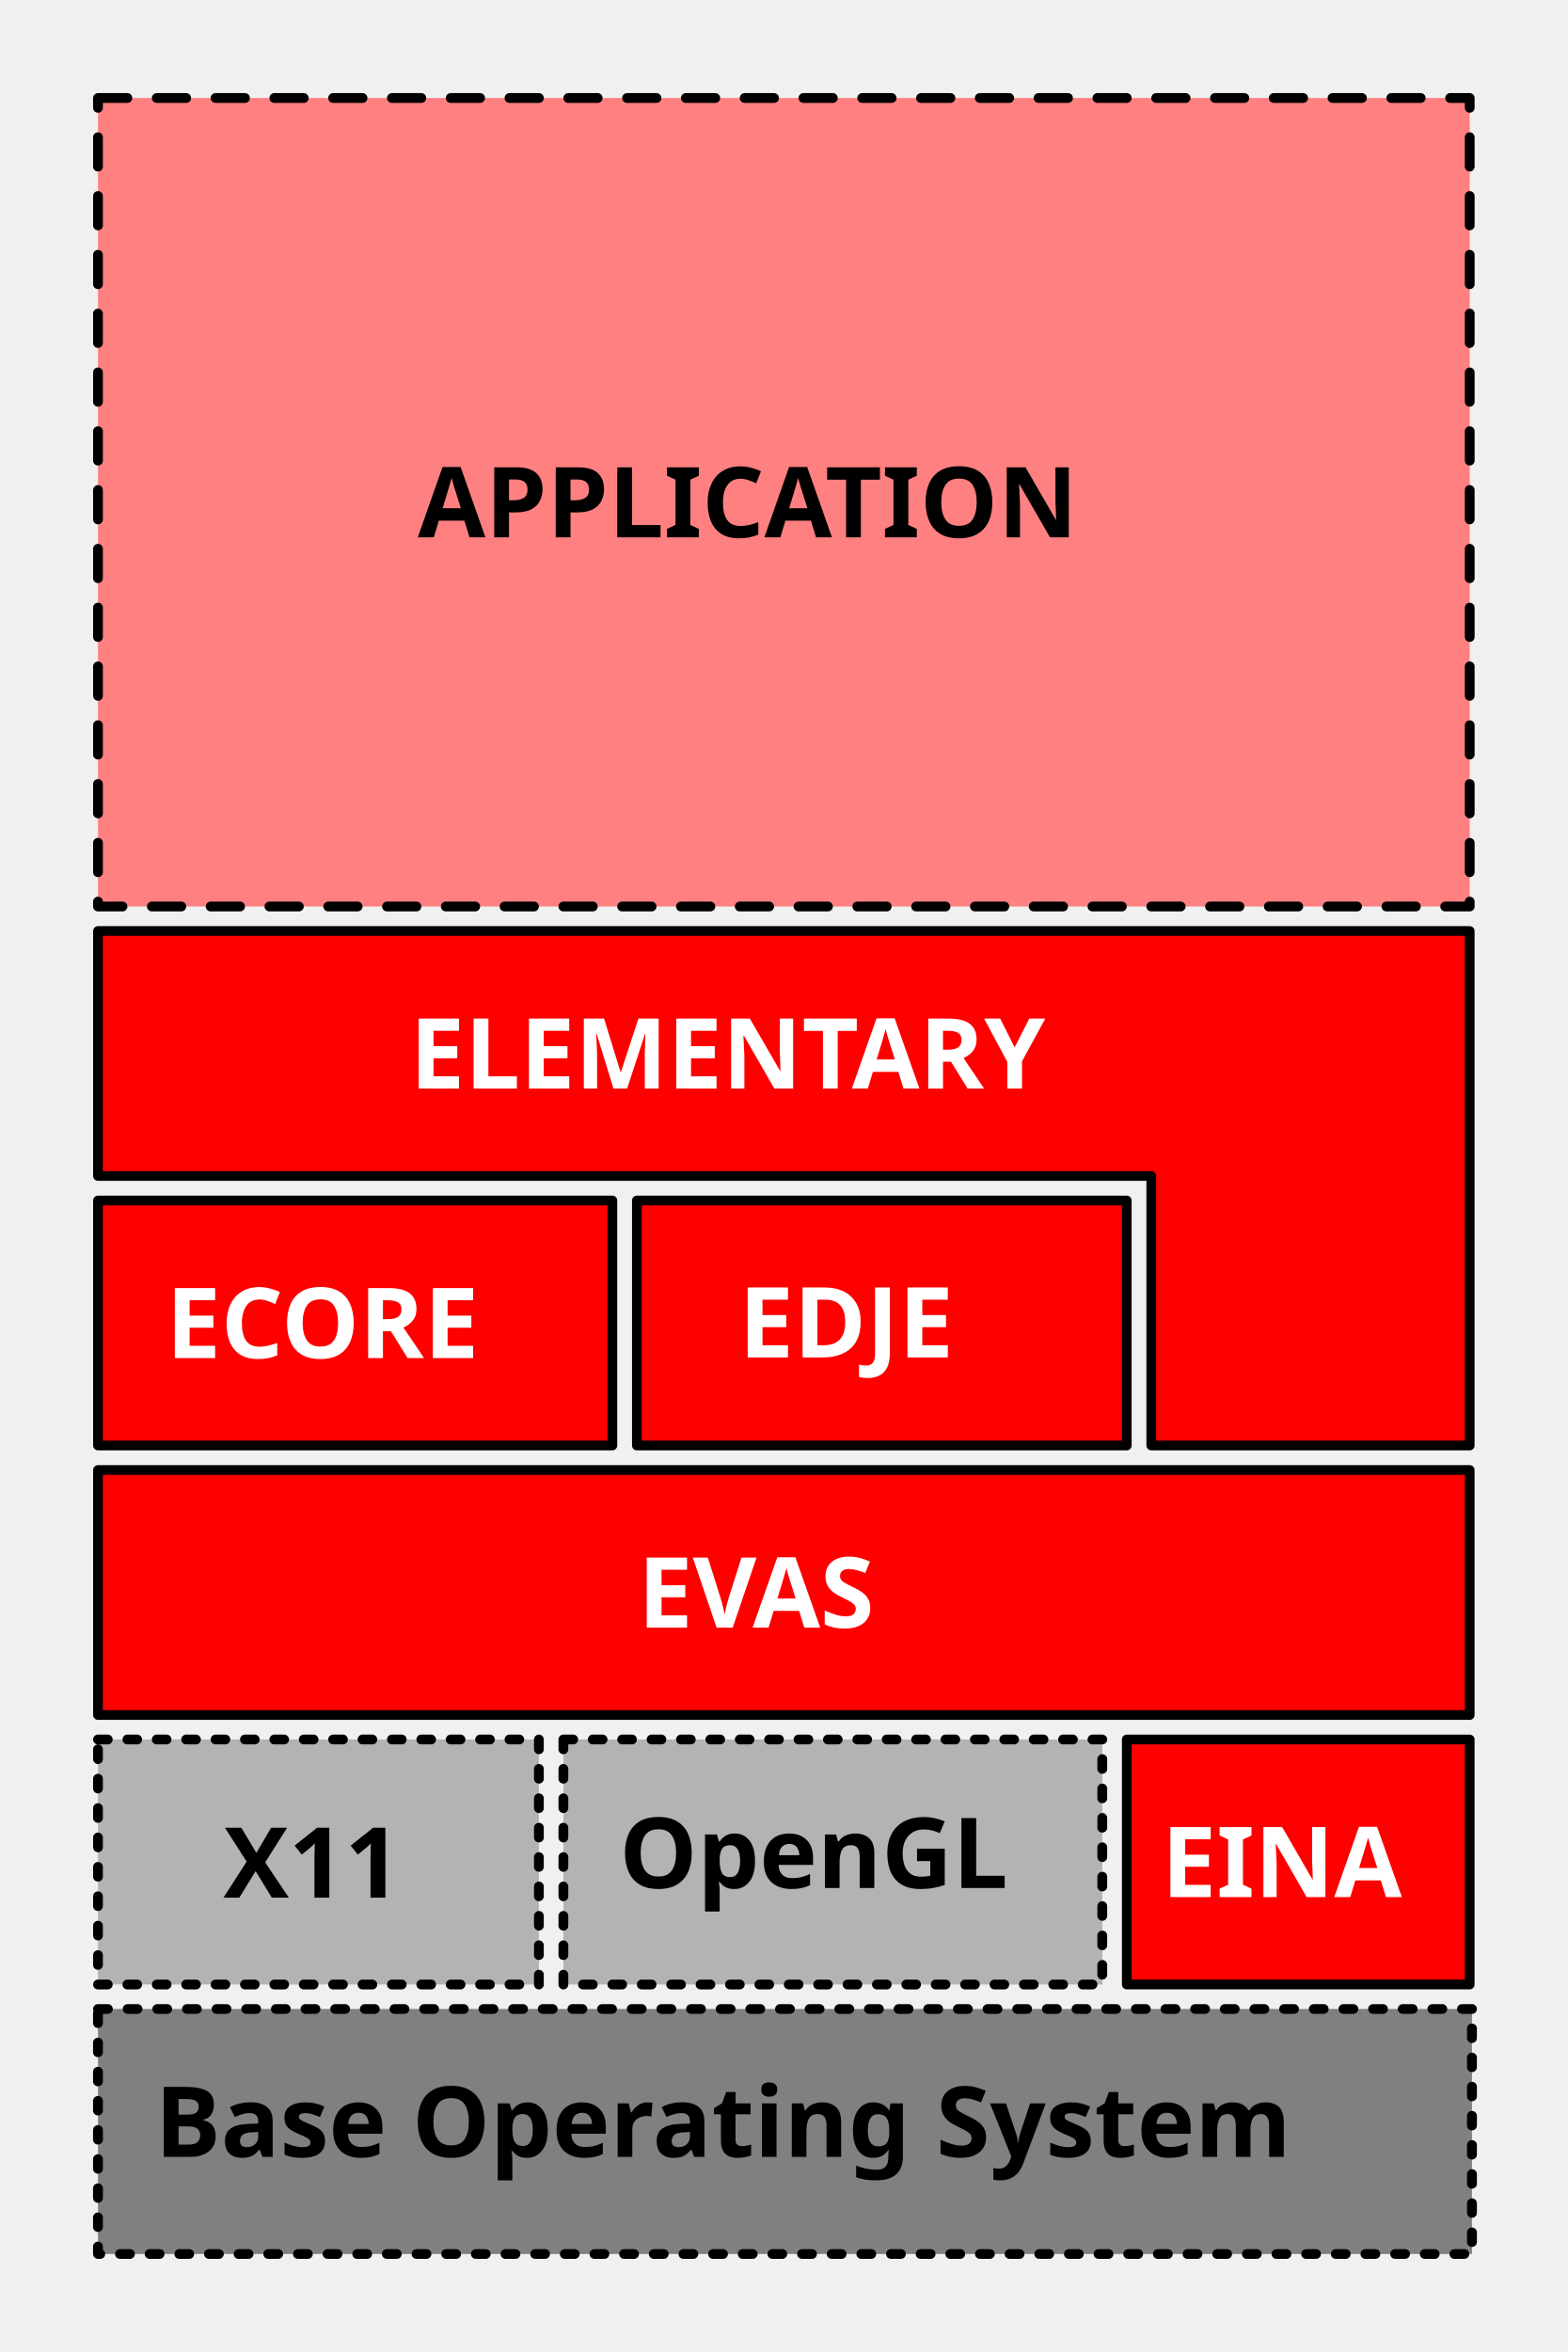
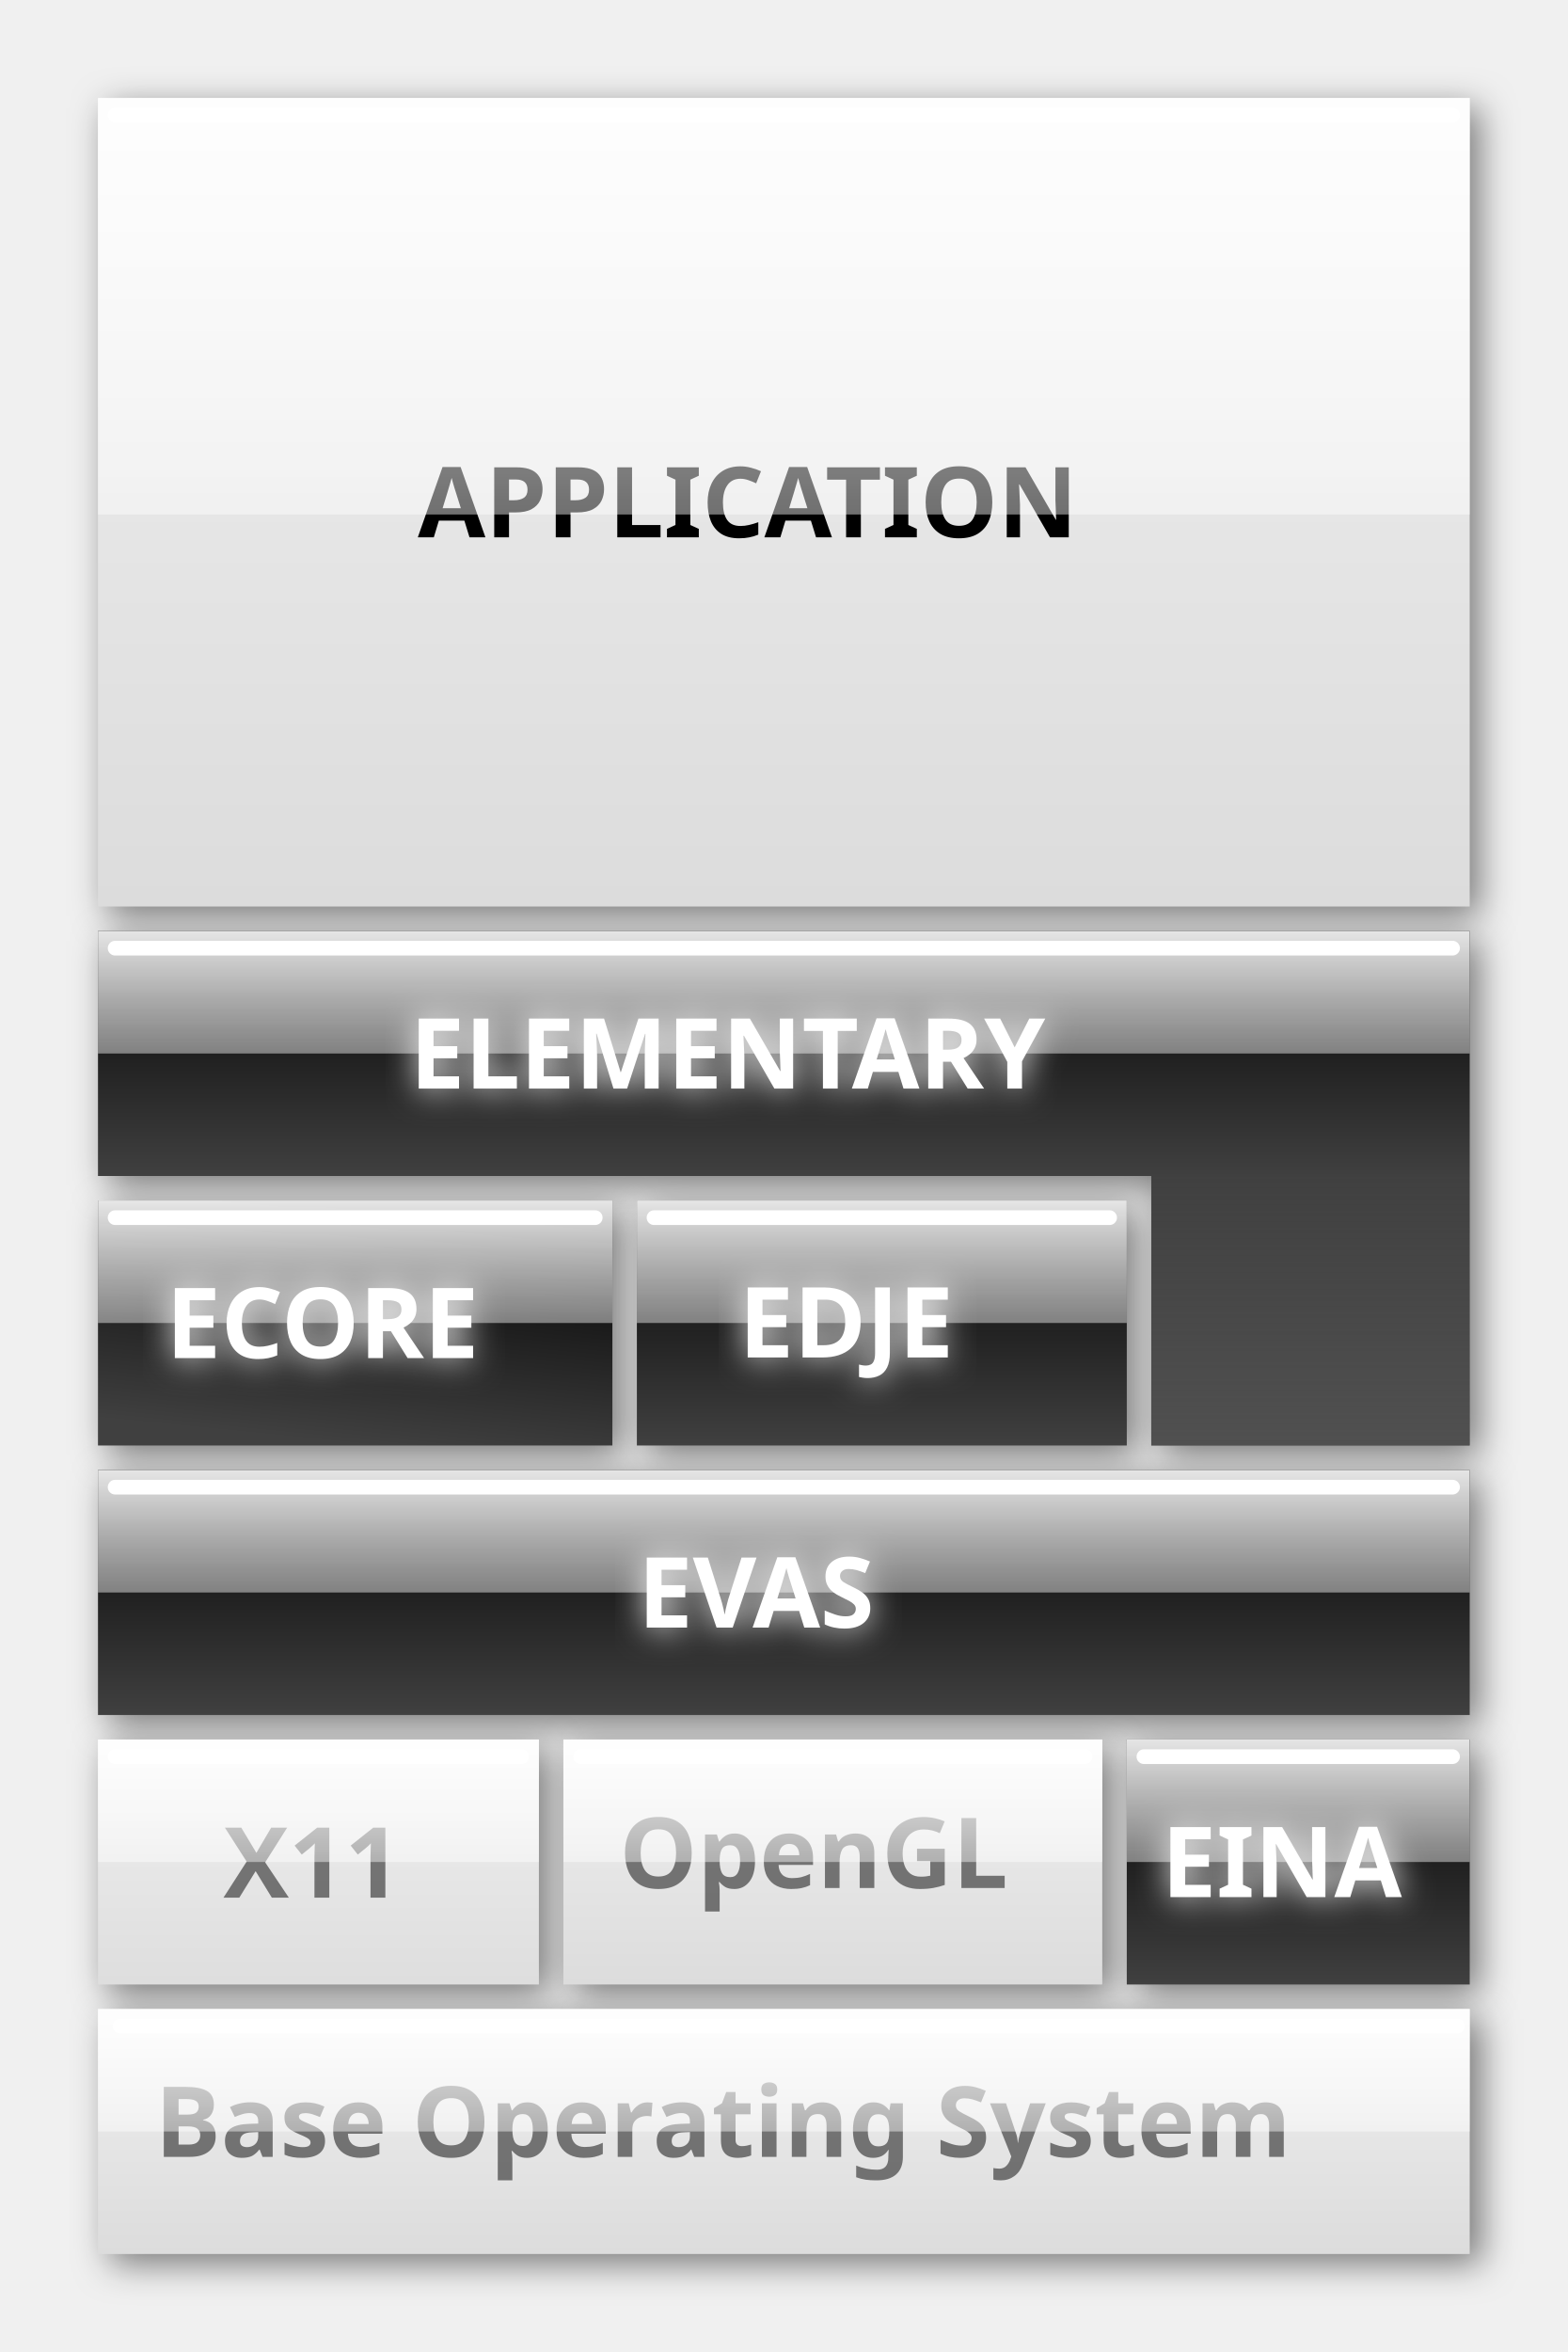
- <svg xmlns="http://www.w3.org/2000/svg" width="320" height="480" id="svg2383" version="1.0">
+ <svg xmlns="http://www.w3.org/2000/svg" xmlns:xlink="http://www.w3.org/1999/xlink" width="320" height="480" id="svg2383" version="1.0">
  <defs id="defs2385">
-     </defs>
+     <linearGradient id="linearGradient3910">
+       <stop style="stop-color:#606060;stop-opacity:1;" offset="0" id="stop3912" />
+       <stop style="stop-color:#606060;stop-opacity:0;" offset="1" id="stop3914" />
+     </linearGradient>
+     <linearGradient id="linearGradient3868">
+       <stop style="stop-color:#404040;stop-opacity:1;" offset="0" id="stop3870" />
+       <stop style="stop-color:#000000;stop-opacity:1;" offset="1" id="stop3872" />
+     </linearGradient>
+     <linearGradient id="linearGradient3596">
+       <stop style="stop-color:#ffffff;stop-opacity:1;" offset="0" id="stop3598" />
+       <stop style="stop-color:#ffffff;stop-opacity:0;" offset="1" id="stop3600" />
+     </linearGradient>
+     <linearGradient id="linearGradient3586">
+       <stop style="stop-color:#f0f0f0;stop-opacity:1;" offset="0" id="stop3588" />
+       <stop style="stop-color:#dcdcdc;stop-opacity:1;" offset="1" id="stop3590" />
+     </linearGradient>
+     <linearGradient xlink:href="#linearGradient3586" id="linearGradient3592" x1="150" y1="20" x2="150" y2="185" gradientUnits="userSpaceOnUse" />
+     <linearGradient xlink:href="#linearGradient3596" id="linearGradient3602" x1="160" y1="20" x2="160" y2="185" gradientUnits="userSpaceOnUse" />
+     <linearGradient xlink:href="#linearGradient3586" id="linearGradient3614" x1="155" y1="410" x2="300.458" y2="435" gradientUnits="userSpaceOnUse" />
+     <linearGradient xlink:href="#linearGradient3586" id="linearGradient3616" x1="65" y1="355" x2="65" y2="410" gradientUnits="userSpaceOnUse" />
+     <linearGradient xlink:href="#linearGradient3586" id="linearGradient3618" x1="170" y1="355" x2="170" y2="405" gradientUnits="userSpaceOnUse" />
+     <linearGradient xlink:href="#linearGradient3586" id="linearGradient3626" gradientUnits="userSpaceOnUse" x1="155" y1="410" x2="300.458" y2="435" />
+     <linearGradient xlink:href="#linearGradient3586" id="linearGradient3630" gradientUnits="userSpaceOnUse" x1="155" y1="410" x2="300.458" y2="435" gradientTransform="translate(-88.229,4.145276)" />
+     <linearGradient xlink:href="#linearGradient3586" id="linearGradient3633" gradientUnits="userSpaceOnUse" x1="155" y1="404.1" x2="155" y2="455" gradientTransform="matrix(0.9983669,0,0,0.9823248,3.2661418e-2,13.04222)" />
+     <linearGradient xlink:href="#linearGradient3586" id="linearGradient3637" gradientUnits="userSpaceOnUse" x1="65" y1="355" x2="65" y2="410" />
+     <linearGradient xlink:href="#linearGradient3586" id="linearGradient3641" gradientUnits="userSpaceOnUse" x1="65" y1="355" x2="65" y2="410" gradientTransform="translate(-74.2539,-48.75025)" />
+     <linearGradient xlink:href="#linearGradient3586" id="linearGradient3644" gradientUnits="userSpaceOnUse" x1="65" y1="355" x2="65" y2="410" />
+     <filter id="filter3820" x="-0.124" width="1.247" y="-0.173" height="1.346">
+       <feGaussianBlur stdDeviation="3.602" id="feGaussianBlur3822" />
+     </filter>
+     <filter id="filter3824" x="-0.031" width="1.062" y="-0.173" height="1.346">
+       <feGaussianBlur stdDeviation="3.602" id="feGaussianBlur3826" />
+     </filter>
+     <filter id="filter3828" x="-0.082" width="1.165" y="-0.173" height="1.346">
+       <feGaussianBlur stdDeviation="3.602" id="feGaussianBlur3830" />
+     </filter>
+     <filter id="filter3832" x="-0.086" width="1.173" y="-0.173" height="1.346">
+       <feGaussianBlur stdDeviation="3.602" id="feGaussianBlur3834" />
+     </filter>
+     <filter id="filter3836">
+       <feGaussianBlur stdDeviation="3.602" id="feGaussianBlur3838" />
+     </filter>
+     <filter id="filter3840" x="-0.079" width="1.157" y="-0.173" height="1.346">
+       <feGaussianBlur stdDeviation="3.602" id="feGaussianBlur3842" />
+     </filter>
+     <filter id="filter3844" x="-0.031" width="1.062" y="-0.173" height="1.346">
+       <feGaussianBlur stdDeviation="3.602" id="feGaussianBlur3846" />
+     </filter>
+     <filter id="filter3848" x="-0.096" width="1.192" y="-0.173" height="1.346">
+       <feGaussianBlur stdDeviation="3.602" id="feGaussianBlur3850" />
+     </filter>
+     <filter id="filter3852">
+       <feGaussianBlur stdDeviation="3.602" id="feGaussianBlur3854" />
+     </filter>
+     <linearGradient xlink:href="#linearGradient3596" id="linearGradient3858" gradientUnits="userSpaceOnUse" x1="160" y1="20" x2="160" y2="185" gradientTransform="matrix(0.3214286,0,0,0.2941176,13.57143,349.1177)" />
+     <linearGradient xlink:href="#linearGradient3596" id="linearGradient3862" gradientUnits="userSpaceOnUse" gradientTransform="matrix(0.3928572,0,0,0.2941176,107.1429,349.1177)" x1="160" y1="20" x2="160" y2="185" />
+     <linearGradient xlink:href="#linearGradient3596" id="linearGradient3866" gradientUnits="userSpaceOnUse" gradientTransform="matrix(1,0,0,0.2941176,7.2727273e-6,404.1177)" x1="160" y1="20" x2="160" y2="185" />
+     <linearGradient xlink:href="#linearGradient3868" id="linearGradient3874" x1="150" y1="350" x2="150" y2="300" gradientUnits="userSpaceOnUse" />
+     <linearGradient xlink:href="#linearGradient3868" id="linearGradient3882" x1="265" y1="405" x2="265" y2="355" gradientUnits="userSpaceOnUse" />
+     <linearGradient xlink:href="#linearGradient3868" id="linearGradient3890" x1="75" y1="295" x2="80" y2="245" gradientUnits="userSpaceOnUse" />
+     <linearGradient xlink:href="#linearGradient3868" id="linearGradient3898" x1="175" y1="295" x2="175" y2="245" gradientUnits="userSpaceOnUse" />
+     <linearGradient xlink:href="#linearGradient3868" id="linearGradient3906" x1="235" y1="240" x2="235" y2="190" gradientUnits="userSpaceOnUse" />
+     <linearGradient xlink:href="#linearGradient3910" id="linearGradient3916" x1="270" y1="295" x2="270" y2="240" gradientUnits="userSpaceOnUse" />
+     <linearGradient xlink:href="#linearGradient3596" id="linearGradient3920" gradientUnits="userSpaceOnUse" gradientTransform="matrix(0.25,0,0,0.2941176,225,349.1177)" x1="160" y1="20" x2="160" y2="185" />
+     <linearGradient xlink:href="#linearGradient3596" id="linearGradient3924" gradientUnits="userSpaceOnUse" gradientTransform="matrix(1,0,0,0.2941176,0,294.1177)" x1="160" y1="20" x2="160" y2="185" />
+     <linearGradient xlink:href="#linearGradient3596" id="linearGradient3928" gradientUnits="userSpaceOnUse" gradientTransform="matrix(0.375,0,0,0.2941176,12.5,239.1176)" x1="160" y1="20" x2="160" y2="185" />
+     <linearGradient xlink:href="#linearGradient3596" id="linearGradient3932" gradientUnits="userSpaceOnUse" gradientTransform="matrix(0.3571429,0,0,0.2941176,122.8571,239.1176)" x1="160" y1="20" x2="160" y2="185" />
+     <linearGradient xlink:href="#linearGradient3596" id="linearGradient3936" gradientUnits="userSpaceOnUse" gradientTransform="matrix(1,0,0,0.2941176,-8e-6,184.1176)" x1="160" y1="20" x2="160" y2="185" />
+     <filter id="filter4018" x="-0.148" width="1.297" y="-0.547" height="2.095">
+       <feGaussianBlur stdDeviation="3.265" id="feGaussianBlur4020" />
+     </filter>
+     <filter id="filter4022" x="-0.138" width="1.277" y="-0.529" height="2.059">
+       <feGaussianBlur stdDeviation="3.265" id="feGaussianBlur4024" />
+     </filter>
+     <filter id="filter4026" x="-0.052" width="1.105" y="-0.547" height="2.095">
+       <feGaussianBlur stdDeviation="3.265" id="feGaussianBlur4028" />
+     </filter>
+     <filter id="filter4030" x="-0.105" width="1.211" y="-0.529" height="2.058">
+       <feGaussianBlur stdDeviation="3.265" id="feGaussianBlur4032" />
+     </filter>
+     <filter id="filter4034" x="-0.141" width="1.283" y="-0.538" height="2.076">
+       <feGaussianBlur stdDeviation="3.265" id="feGaussianBlur4036" />
+     </filter>
+     <linearGradient xlink:href="#linearGradient3586" id="linearGradient4052" gradientUnits="userSpaceOnUse" x1="170" y1="355" x2="170" y2="405" />
+   </defs>
  <g id="layer1">
-     <rect style="opacity:1;fill:#ff0000;fill-opacity:1;stroke:#000000;stroke-width:1.982;stroke-linecap:round;stroke-linejoin:round;stroke-miterlimit:5;stroke-dasharray:none;stroke-dashoffset:0;stroke-opacity:1" id="rect3222" width="70" height="50" x="230" y="355" />
-     <rect style="opacity:1;fill:#ff0000;fill-opacity:1;stroke:#000000;stroke-width:1.982;stroke-linecap:round;stroke-linejoin:round;stroke-miterlimit:5;stroke-dasharray:none;stroke-dashoffset:0;stroke-opacity:1" id="rect3224" width="280" height="50" x="20" y="300" />
-     <rect style="opacity:1;fill:#ff0000;fill-opacity:1;stroke:#000000;stroke-width:1.982;stroke-linecap:round;stroke-linejoin:round;stroke-miterlimit:5;stroke-dasharray:none;stroke-dashoffset:0;stroke-opacity:1" id="rect3226" width="105" height="50" x="20" y="245" />
-     <rect style="opacity:1;fill:#ff0000;fill-opacity:1;stroke:#000000;stroke-width:1.982;stroke-linecap:round;stroke-linejoin:round;stroke-miterlimit:5;stroke-dasharray:none;stroke-dashoffset:0;stroke-opacity:1" id="rect3228" width="100" height="50" x="130" y="245" />
-     <path style="opacity:1;fill:#ff0000;fill-opacity:1;stroke:#000000;stroke-width:1.982;stroke-linecap:round;stroke-linejoin:round;stroke-miterlimit:5;stroke-dasharray:none;stroke-dashoffset:0;stroke-opacity:1" d="M 20 190 L 20 240 L 235 240 L 235 295 L 300 295 L 300 240 L 300 235 L 300 190 L 20 190 z " id="rect3230" />
-     <g id="g3271">
-       <rect y="355" x="115" height="50" width="110" id="rect3220" style="opacity:1;fill:#b3b3b3;fill-opacity:1;stroke:#000000;stroke-width:2;stroke-linecap:round;stroke-linejoin:round;stroke-miterlimit:5;stroke-dasharray:2, 4;stroke-dashoffset:0;stroke-opacity:1" />
+     <rect y="357" x="232" height="50" width="70" id="rect3646" style="opacity:0.5;fill:#000000;fill-opacity:1;stroke:none;stroke-width:1.982;stroke-linecap:round;stroke-linejoin:round;stroke-miterlimit:5;stroke-dasharray:none;stroke-dashoffset:0;stroke-opacity:1;filter:url(#filter3820)" />
+     <rect y="302" x="22" height="50" width="280" id="rect3648" style="opacity:0.5;fill:#000000;fill-opacity:1;stroke:none;stroke-width:1.982;stroke-linecap:round;stroke-linejoin:round;stroke-miterlimit:5;stroke-dasharray:none;stroke-dashoffset:0;stroke-opacity:1;filter:url(#filter3824)" />
+     <rect y="247" x="22" height="50" width="105" id="rect3650" style="opacity:0.5;fill:#000000;fill-opacity:1;stroke:none;stroke-width:1.982;stroke-linecap:round;stroke-linejoin:round;stroke-miterlimit:5;stroke-dasharray:none;stroke-dashoffset:0;stroke-opacity:1;filter:url(#filter3828)" />
+     <rect y="247" x="132" height="50" width="100" id="rect3652" style="opacity:0.5;fill:#000000;fill-opacity:1;stroke:none;stroke-width:1.982;stroke-linecap:round;stroke-linejoin:round;stroke-miterlimit:5;stroke-dasharray:none;stroke-dashoffset:0;stroke-opacity:1;filter:url(#filter3832)" />
+     <path id="path3654" d="M 22,192 L 22,242 L 237,242 L 237,297 L 302,297 L 302,242 L 302,237 L 302,192 L 22,192 z" style="opacity:0.5;fill:#000000;fill-opacity:1;stroke:none;stroke-width:1.982;stroke-linecap:round;stroke-linejoin:round;stroke-miterlimit:5;stroke-dasharray:none;stroke-dashoffset:0;stroke-opacity:1;filter:url(#filter3836)" />
+     <g style="opacity:0.5;fill:#000000;fill-opacity:1;stroke:none;filter:url(#filter3840)" id="g3656" transform="translate(2.000002,1.999999)">
+       <rect style="opacity:1;fill:#000000;fill-opacity:1;stroke:none;stroke-width:2;stroke-linecap:round;stroke-linejoin:round;stroke-miterlimit:5;stroke-dasharray:2, 4;stroke-dashoffset:0;stroke-opacity:1" id="rect3658" width="110" height="50" x="115" y="355" />
    </g>
-     <g id="g3261">
-       <rect transform="matrix(1,0,0,0.9823248,0,13.04222)" y="404.1" x="20" height="50.9" width="280.458" id="rect2395" style="opacity:1;fill:#808080;fill-opacity:1;stroke:#000000;stroke-width:2.018;stroke-linecap:round;stroke-linejoin:round;stroke-miterlimit:5;stroke-dasharray:2.018, 4.035;stroke-dashoffset:0;stroke-opacity:1" />
-       <text transform="translate(-88.229,4.145276)" id="text3185" y="436.031" x="119.869" style="font-size:20px;font-style:normal;font-variant:normal;font-weight:bold;font-stretch:normal;fill:#000000;fill-opacity:1;stroke:none;stroke-width:1px;stroke-linecap:butt;stroke-linejoin:miter;stroke-opacity:1;font-family:Arial Black;-inkscape-font-specification:'Arial Black, Bold'" xml:space="preserve">
-         <tspan y="436.031" x="119.869" id="tspan3187">Base Operating System</tspan>
-       </text>
+     <rect y="415" x="24.542" height="50" width="280.458" id="rect3660" style="opacity:0.5;fill:#000000;fill-opacity:1;stroke:none;stroke-width:2.018;stroke-linecap:round;stroke-linejoin:round;stroke-miterlimit:5;stroke-dasharray:2.018, 4.035;stroke-dashoffset:0;stroke-opacity:1;filter:url(#filter3844)" transform="matrix(0.9983669,0,0,1,-2.043903,-2.99999)" />
+     <rect y="357" x="22" height="50" width="90" id="rect3662" style="opacity:0.5;fill:#000000;fill-opacity:1;stroke:none;stroke-width:2;stroke-linecap:round;stroke-linejoin:round;stroke-miterlimit:5;stroke-dasharray:2, 4;stroke-dashoffset:0;stroke-opacity:1;filter:url(#filter3848)" />
+     <rect y="22" x="22" height="165" width="280" id="rect3664" style="opacity:0.5;fill:#000000;fill-opacity:1;stroke:none;stroke-width:2;stroke-linecap:round;stroke-linejoin:round;stroke-miterlimit:5;stroke-dasharray:6, 6;stroke-dashoffset:0;stroke-opacity:1;filter:url(#filter3852)" />
+     <rect style="opacity:1;fill:url(#linearGradient3882);fill-opacity:1;stroke:none;stroke-width:1.982;stroke-linecap:round;stroke-linejoin:round;stroke-miterlimit:5;stroke-dasharray:none;stroke-dashoffset:0;stroke-opacity:1" id="rect3222" width="70" height="50" x="230" y="355" />
+     <rect style="opacity:1;fill:url(#linearGradient3874);fill-opacity:1;stroke:none;stroke-width:1.982;stroke-linecap:round;stroke-linejoin:round;stroke-miterlimit:5;stroke-dasharray:none;stroke-dashoffset:0;stroke-opacity:1" id="rect3224" width="280" height="50" x="20" y="300" />
+     <rect style="opacity:1;fill:url(#linearGradient3890);fill-opacity:1;stroke:none;stroke-width:1.982;stroke-linecap:round;stroke-linejoin:round;stroke-miterlimit:5;stroke-dasharray:none;stroke-dashoffset:0;stroke-opacity:1" id="rect3226" width="105" height="50" x="20" y="245" />
+     <text xml:space="preserve" style="font-size:20px;font-style:normal;font-variant:normal;font-weight:bold;font-stretch:normal;fill:#ffffff;fill-opacity:1;stroke:none;stroke-width:1px;stroke-linecap:butt;stroke-linejoin:miter;stroke-opacity:1;font-family:Arial Black;-inkscape-font-specification:'Arial Black, Bold';filter:url(#filter4018)" x="119.869" y="436.031" id="text3938" transform="translate(117.2451,-48.87232)">
+       <tspan id="tspan3940" x="119.869" y="436.031">EINA</tspan>
+     </text>
+     <rect style="opacity:1;fill:url(#linearGradient3898);fill-opacity:1;stroke:none;stroke-width:1.982;stroke-linecap:round;stroke-linejoin:round;stroke-miterlimit:5;stroke-dasharray:none;stroke-dashoffset:0;stroke-opacity:1" id="rect3228" width="100" height="50" x="130" y="245" />
+     <text transform="translate(10.35546,-103.8723)" id="text3942" y="436.031" x="119.869" style="font-size:20px;font-style:normal;font-variant:normal;font-weight:bold;font-stretch:normal;fill:#ffffff;fill-opacity:1;stroke:none;stroke-width:1.982;stroke-linecap:butt;stroke-linejoin:miter;stroke-opacity:1;font-family:Arial Black;-inkscape-font-specification:'Arial Black, Bold';stroke-miterlimit:5;stroke-dasharray:none;filter:url(#filter4022)" xml:space="preserve">
+       <tspan y="436.031" x="119.869" id="tspan3944">EVAS</tspan>
+     </text>
+     <path style="opacity:1;fill:url(#linearGradient3906);fill-opacity:1;stroke:none;stroke-width:1.982;stroke-linecap:round;stroke-linejoin:round;stroke-miterlimit:5;stroke-dasharray:none;stroke-dashoffset:0;stroke-opacity:1" d="M 20 190 L 20 240 L 235 240 L 235 295 L 300 295 L 300 240 L 300 235 L 300 190 L 20 190 z " id="rect3230" />
+     <text xml:space="preserve" style="font-size:20px;font-style:normal;font-variant:normal;font-weight:bold;font-stretch:normal;fill:#ffffff;fill-opacity:1;stroke:none;stroke-width:1.982;stroke-linecap:butt;stroke-linejoin:miter;stroke-opacity:1;font-family:Arial Black;-inkscape-font-specification:'Arial Black, Bold';stroke-miterlimit:5;stroke-dasharray:none;filter:url(#filter4026)" x="119.869" y="436.031" id="text3946" transform="translate(-36.1875,-213.8723)">
+       <tspan id="tspan3948" x="119.869" y="436.031">ELEMENTARY</tspan>
+     </text>
+     <g id="g3271" style="fill:url(#linearGradient3618);fill-opacity:1;stroke:none">
+       <rect y="355" x="115" height="50" width="110" id="rect3220" style="opacity:1;fill:url(#linearGradient4052);fill-opacity:1;stroke:none;stroke-width:2;stroke-linecap:round;stroke-linejoin:round;stroke-miterlimit:5;stroke-dasharray:2, 4;stroke-dashoffset:0;stroke-opacity:1" />
    </g>
-     <g id="g3266">
-       <rect y="355" x="20" height="50" width="90" id="rect3218" style="opacity:1;fill:#b3b3b3;fill-opacity:1;stroke:#000000;stroke-width:2;stroke-linecap:round;stroke-linejoin:round;stroke-miterlimit:5;stroke-dasharray:2, 4;stroke-dashoffset:0;stroke-opacity:1" />
-       <text xml:space="preserve" style="font-size:20px;font-style:normal;font-variant:normal;font-weight:bold;font-stretch:normal;fill:#000000;fill-opacity:1;stroke:none;stroke-width:1px;stroke-linecap:butt;stroke-linejoin:miter;stroke-opacity:1;font-family:Arial Black;-inkscape-font-specification:'Arial Black, Bold'" x="119.869" y="436.031" id="text3189" transform="translate(-74.2539,-48.75025)">
-         <tspan id="tspan3191" x="119.869" y="436.031">X11</tspan>
-       </text>
-     </g>
-     <text xml:space="preserve" style="font-size:20px;font-style:normal;font-variant:normal;font-weight:bold;font-stretch:normal;fill:#000000;fill-opacity:1;stroke:none;stroke-width:1px;stroke-linecap:butt;stroke-linejoin:miter;stroke-opacity:1;font-family:Arial Black;-inkscape-font-specification:'Arial Black, Bold'" x="119.869" y="436.031" id="text3193" transform="translate(6.561528,-50.72289)">
+     <text transform="translate(-85.97266,-158.8772)" id="text3950" y="436.031" x="119.869" style="font-size:20px;font-style:normal;font-variant:normal;font-weight:bold;font-stretch:normal;fill:#ffffff;fill-opacity:1;stroke:none;stroke-width:1.982;stroke-linecap:butt;stroke-linejoin:miter;stroke-opacity:1;font-family:Arial Black;-inkscape-font-specification:'Arial Black, Bold';stroke-miterlimit:5;stroke-dasharray:none;filter:url(#filter4030)" xml:space="preserve">
+       <tspan y="436.031" x="119.869" id="tspan3952">ECORE</tspan>
+     </text>
+     <rect style="fill:url(#linearGradient3633);fill-opacity:1;stroke:none;stroke-width:2.018;stroke-linecap:round;stroke-linejoin:round;stroke-miterlimit:5;stroke-dasharray:2.018, 4.035;stroke-dashoffset:0;stroke-opacity:1" id="rect2395" width="280" height="50" x="20" y="410" />
+     <text xml:space="preserve" style="font-size:20px;font-style:normal;font-variant:normal;font-weight:bold;font-stretch:normal;fill:#000000;fill-opacity:1;stroke:none;stroke-width:1px;stroke-linecap:butt;stroke-linejoin:miter;stroke-opacity:1;font-family:Arial Black;-inkscape-font-specification:'Arial Black, Bold';opacity:0.5" x="31.64" y="440.176" id="text3185">
+       <tspan style="fill:#000000;fill-opacity:1" id="tspan3187" x="31.64" y="440.176">Base Operating System</tspan>
+     </text>
+     <rect style="fill:url(#linearGradient3644);fill-opacity:1;stroke:none;stroke-width:2;stroke-linecap:round;stroke-linejoin:round;stroke-miterlimit:5;stroke-dasharray:2, 4;stroke-dashoffset:0;stroke-opacity:1" id="rect3218" width="90" height="50" x="20" y="355" />
+     <text xml:space="preserve" style="font-size:20px;font-style:normal;font-variant:normal;font-weight:bold;font-stretch:normal;fill:#ffffff;fill-opacity:1;stroke:none;stroke-width:1.982;stroke-linecap:butt;stroke-linejoin:miter;stroke-opacity:1;font-family:Arial Black;-inkscape-font-specification:'Arial Black, Bold';stroke-miterlimit:5;stroke-dasharray:none;filter:url(#filter4034)" x="119.869" y="436.031" id="text3954" transform="translate(30.96094,-158.9993)">
+       <tspan id="tspan3956" x="119.869" y="436.031">EDJE</tspan>
+     </text>
+     <text id="text3189" y="387.28" x="45.615" style="font-size:20px;font-style:normal;font-variant:normal;font-weight:bold;font-stretch:normal;fill:#000000;fill-opacity:1;stroke:none;stroke-width:1px;stroke-linecap:butt;stroke-linejoin:miter;stroke-opacity:1;font-family:Arial Black;-inkscape-font-specification:'Arial Black, Bold';opacity:0.5" xml:space="preserve">
+       <tspan style="fill:#000000;fill-opacity:1" y="387.28" x="45.615" id="tspan3191">X11</tspan>
+     </text>
+     <text xml:space="preserve" style="font-size:20px;font-style:normal;font-variant:normal;font-weight:bold;font-stretch:normal;fill:#000000;fill-opacity:1;stroke:none;stroke-width:1px;stroke-linecap:butt;stroke-linejoin:miter;stroke-opacity:1;font-family:Arial Black;-inkscape-font-specification:'Arial Black, Bold';opacity:0.5" x="119.869" y="436.031" id="text3193" transform="translate(6.561528,-50.72289)">
      <tspan id="tspan3195" x="119.869" y="436.031">OpenGL</tspan>
    </text>
    <text transform="translate(117.2451,-48.87232)" id="text3197" y="436.031" x="119.869" style="font-size:20px;font-style:normal;font-variant:normal;font-weight:bold;font-stretch:normal;fill:#ffffff;fill-opacity:1;stroke:none;stroke-width:1px;stroke-linecap:butt;stroke-linejoin:miter;stroke-opacity:1;font-family:Arial Black;-inkscape-font-specification:'Arial Black, Bold'" xml:space="preserve">
      <tspan y="436.031" x="119.869" id="tspan3199">EINA</tspan>
    </text>
    <text xml:space="preserve" style="font-size:20px;font-style:normal;font-variant:normal;font-weight:bold;font-stretch:normal;fill:#ffffff;fill-opacity:1;stroke:none;stroke-width:1.982;stroke-linecap:butt;stroke-linejoin:miter;stroke-opacity:1;font-family:Arial Black;-inkscape-font-specification:'Arial Black, Bold';stroke-miterlimit:5;stroke-dasharray:none" x="119.869" y="436.031" id="text3201" transform="translate(10.35546,-103.8723)">
      <tspan id="tspan3203" x="119.869" y="436.031">EVAS</tspan>
    </text>
    <text transform="translate(-36.1875,-213.8723)" id="text3205" y="436.031" x="119.869" style="font-size:20px;font-style:normal;font-variant:normal;font-weight:bold;font-stretch:normal;fill:#ffffff;fill-opacity:1;stroke:none;stroke-width:1.982;stroke-linecap:butt;stroke-linejoin:miter;stroke-opacity:1;font-family:Arial Black;-inkscape-font-specification:'Arial Black, Bold';stroke-miterlimit:5;stroke-dasharray:none" xml:space="preserve">
      <tspan y="436.031" x="119.869" id="tspan3207">ELEMENTARY</tspan>
    </text>
    <text xml:space="preserve" style="font-size:20px;font-style:normal;font-variant:normal;font-weight:bold;font-stretch:normal;fill:#ffffff;fill-opacity:1;stroke:none;stroke-width:1.982;stroke-linecap:butt;stroke-linejoin:miter;stroke-opacity:1;font-family:Arial Black;-inkscape-font-specification:'Arial Black, Bold';stroke-miterlimit:5;stroke-dasharray:none" x="119.869" y="436.031" id="text3209" transform="translate(-85.97266,-158.8772)">
      <tspan id="tspan3211" x="119.869" y="436.031">ECORE</tspan>
    </text>
    <text transform="translate(30.96094,-158.9993)" id="text3213" y="436.031" x="119.869" style="font-size:20px;font-style:normal;font-variant:normal;font-weight:bold;font-stretch:normal;fill:#ffffff;fill-opacity:1;stroke:none;stroke-width:1.982;stroke-linecap:butt;stroke-linejoin:miter;stroke-opacity:1;font-family:Arial Black;-inkscape-font-specification:'Arial Black, Bold';stroke-miterlimit:5;stroke-dasharray:none" xml:space="preserve">
      <tspan y="436.031" x="119.869" id="tspan3215">EDJE</tspan>
    </text>
-     <rect style="opacity:1;fill:#ff8080;fill-opacity:1;stroke:#000000;stroke-width:2;stroke-linecap:round;stroke-linejoin:round;stroke-miterlimit:5;stroke-dasharray:6,6;stroke-dashoffset:0;stroke-opacity:1" id="rect3235" width="280" height="165" x="20" y="20" />
+     <rect style="opacity:1;fill:url(#linearGradient3592);fill-opacity:1;stroke:none;stroke-width:2;stroke-linecap:round;stroke-linejoin:round;stroke-miterlimit:5;stroke-dasharray:6, 6;stroke-dashoffset:0;stroke-opacity:1" id="rect3235" width="280" height="165" x="20" y="20" />
    <text xml:space="preserve" style="font-size:20px;font-style:normal;font-variant:normal;font-weight:bold;font-stretch:normal;fill:#000000;fill-opacity:1;stroke:none;stroke-width:1.982;stroke-linecap:butt;stroke-linejoin:miter;stroke-miterlimit:5;stroke-dasharray:none;stroke-opacity:1;font-family:Arial Black;-inkscape-font-specification:'Arial Black, Bold'" x="119.869" y="436.031" id="text3237" transform="translate(-34.58105,-326.3772)">
      <tspan id="tspan3239" x="119.869" y="436.031">APPLICATION</tspan>
    </text>
+     <rect style="opacity:0.9;fill:url(#linearGradient3602);fill-opacity:1;stroke:none;stroke-width:1;stroke-linecap:round;stroke-linejoin:round;stroke-miterlimit:4;stroke-dasharray:none;stroke-opacity:1" id="rect3594" width="280" height="85" x="20" y="20" />
+     <rect y="355" x="20" height="25" width="90" id="rect3856" style="opacity:0.9;fill:url(#linearGradient3858);fill-opacity:1;stroke:none;stroke-width:1;stroke-linecap:round;stroke-linejoin:round;stroke-miterlimit:4;stroke-dasharray:none;stroke-opacity:1" />
+     <rect style="opacity:0.9;fill:url(#linearGradient3862);fill-opacity:1;stroke:none;stroke-width:1;stroke-linecap:round;stroke-linejoin:round;stroke-miterlimit:4;stroke-dasharray:none;stroke-opacity:1" id="rect3860" width="110" height="25" x="115" y="355" />
+     <rect y="410" x="20" height="25" width="280" id="rect3864" style="opacity:0.9;fill:url(#linearGradient3866);fill-opacity:1;stroke:none;stroke-width:1;stroke-linecap:round;stroke-linejoin:round;stroke-miterlimit:4;stroke-dasharray:none;stroke-opacity:1" />
+     <rect style="opacity:0.5;fill:url(#linearGradient3916);fill-opacity:1;stroke:none;stroke-width:1;stroke-linecap:round;stroke-linejoin:round;stroke-miterlimit:4;stroke-dasharray:none;stroke-opacity:1" id="rect3908" width="65" height="55" x="235" y="240" />
+     <rect style="opacity:0.9;fill:url(#linearGradient3920);fill-opacity:1;stroke:none;stroke-width:1;stroke-linecap:round;stroke-linejoin:round;stroke-miterlimit:4;stroke-dasharray:none;stroke-opacity:1" id="rect3918" width="70" height="25" x="230" y="355" />
+     <rect y="300" x="20" height="25" width="280" id="rect3922" style="opacity:0.9;fill:url(#linearGradient3924);fill-opacity:1;stroke:none;stroke-width:1;stroke-linecap:round;stroke-linejoin:round;stroke-miterlimit:4;stroke-dasharray:none;stroke-opacity:1" />
+     <rect style="opacity:0.9;fill:url(#linearGradient3928);fill-opacity:1;stroke:none;stroke-width:1;stroke-linecap:round;stroke-linejoin:round;stroke-miterlimit:4;stroke-dasharray:none;stroke-opacity:1" id="rect3926" width="105" height="25" x="20" y="245" />
+     <rect y="245" x="130" height="25" width="100" id="rect3930" style="opacity:0.9;fill:url(#linearGradient3932);fill-opacity:1;stroke:none;stroke-width:1;stroke-linecap:round;stroke-linejoin:round;stroke-miterlimit:4;stroke-dasharray:none;stroke-opacity:1" />
+     <rect style="opacity:0.9;fill:url(#linearGradient3936);fill-opacity:1;stroke:none;stroke-width:1;stroke-linecap:round;stroke-linejoin:round;stroke-miterlimit:4;stroke-dasharray:none;stroke-opacity:1" id="rect3934" width="280" height="25" x="20" y="190" />
+     <rect style="opacity:1;fill:#ffffff;fill-opacity:1;stroke:none;stroke-width:1;stroke-linecap:round;stroke-linejoin:round;stroke-miterlimit:4;stroke-dasharray:none;stroke-opacity:1" id="rect4038" width="96" height="3" x="132" y="247" ry="1.5" rx="1.5" />
+     <rect rx="1.5" ry="1.5" y="247" x="22" height="3" width="101" id="rect4040" style="opacity:1;fill:#ffffff;fill-opacity:1;stroke:none;stroke-width:1;stroke-linecap:round;stroke-linejoin:round;stroke-miterlimit:4;stroke-dasharray:none;stroke-opacity:1" />
+     <rect style="opacity:1;fill:#ffffff;fill-opacity:1;stroke:none;stroke-width:1;stroke-linecap:round;stroke-linejoin:round;stroke-miterlimit:4;stroke-dasharray:none;stroke-opacity:1" id="rect4042" width="276" height="3" x="22" y="192" ry="1.5" rx="1.5" />
+     <rect rx="1.5" ry="1.5" y="357" x="232" height="3" width="66" id="rect4044" style="opacity:1;fill:#ffffff;fill-opacity:1;stroke:none;stroke-width:1;stroke-linecap:round;stroke-linejoin:round;stroke-miterlimit:4;stroke-dasharray:none;stroke-opacity:1" />
+     <rect rx="1.5" ry="1.5" y="302" x="22" height="3" width="276" id="rect4046" style="opacity:1;fill:#ffffff;fill-opacity:1;stroke:none;stroke-width:1;stroke-linecap:round;stroke-linejoin:round;stroke-miterlimit:4;stroke-dasharray:none;stroke-opacity:1" />
+     <rect style="opacity:1;fill:#ffffff;fill-opacity:1;stroke:none;stroke-width:1;stroke-linecap:round;stroke-linejoin:round;stroke-miterlimit:4;stroke-dasharray:none;stroke-opacity:1" id="rect4048" width="276" height="3" x="23" y="412" ry="1.5" rx="1.5" />
+     <rect rx="1.5" ry="1.5" y="22" x="22" height="3" width="276" id="rect4050" style="opacity:1;fill:#ffffff;fill-opacity:1;stroke:none;stroke-width:1;stroke-linecap:round;stroke-linejoin:round;stroke-miterlimit:4;stroke-dasharray:none;stroke-opacity:1" />
+     <rect style="opacity:1;fill:#ffffff;fill-opacity:1;stroke:none;stroke-width:1;stroke-linecap:round;stroke-linejoin:round;stroke-miterlimit:4;stroke-dasharray:none;stroke-opacity:1" id="rect4054" width="106" height="3" x="117" y="357" ry="1.5" rx="1.5" />
+     <rect rx="1.5" ry="1.5" y="357" x="22" height="3" width="86" id="rect4056" style="opacity:1;fill:#ffffff;fill-opacity:1;stroke:none;stroke-width:1;stroke-linecap:round;stroke-linejoin:round;stroke-miterlimit:4;stroke-dasharray:none;stroke-opacity:1" />
  </g>
</svg>
